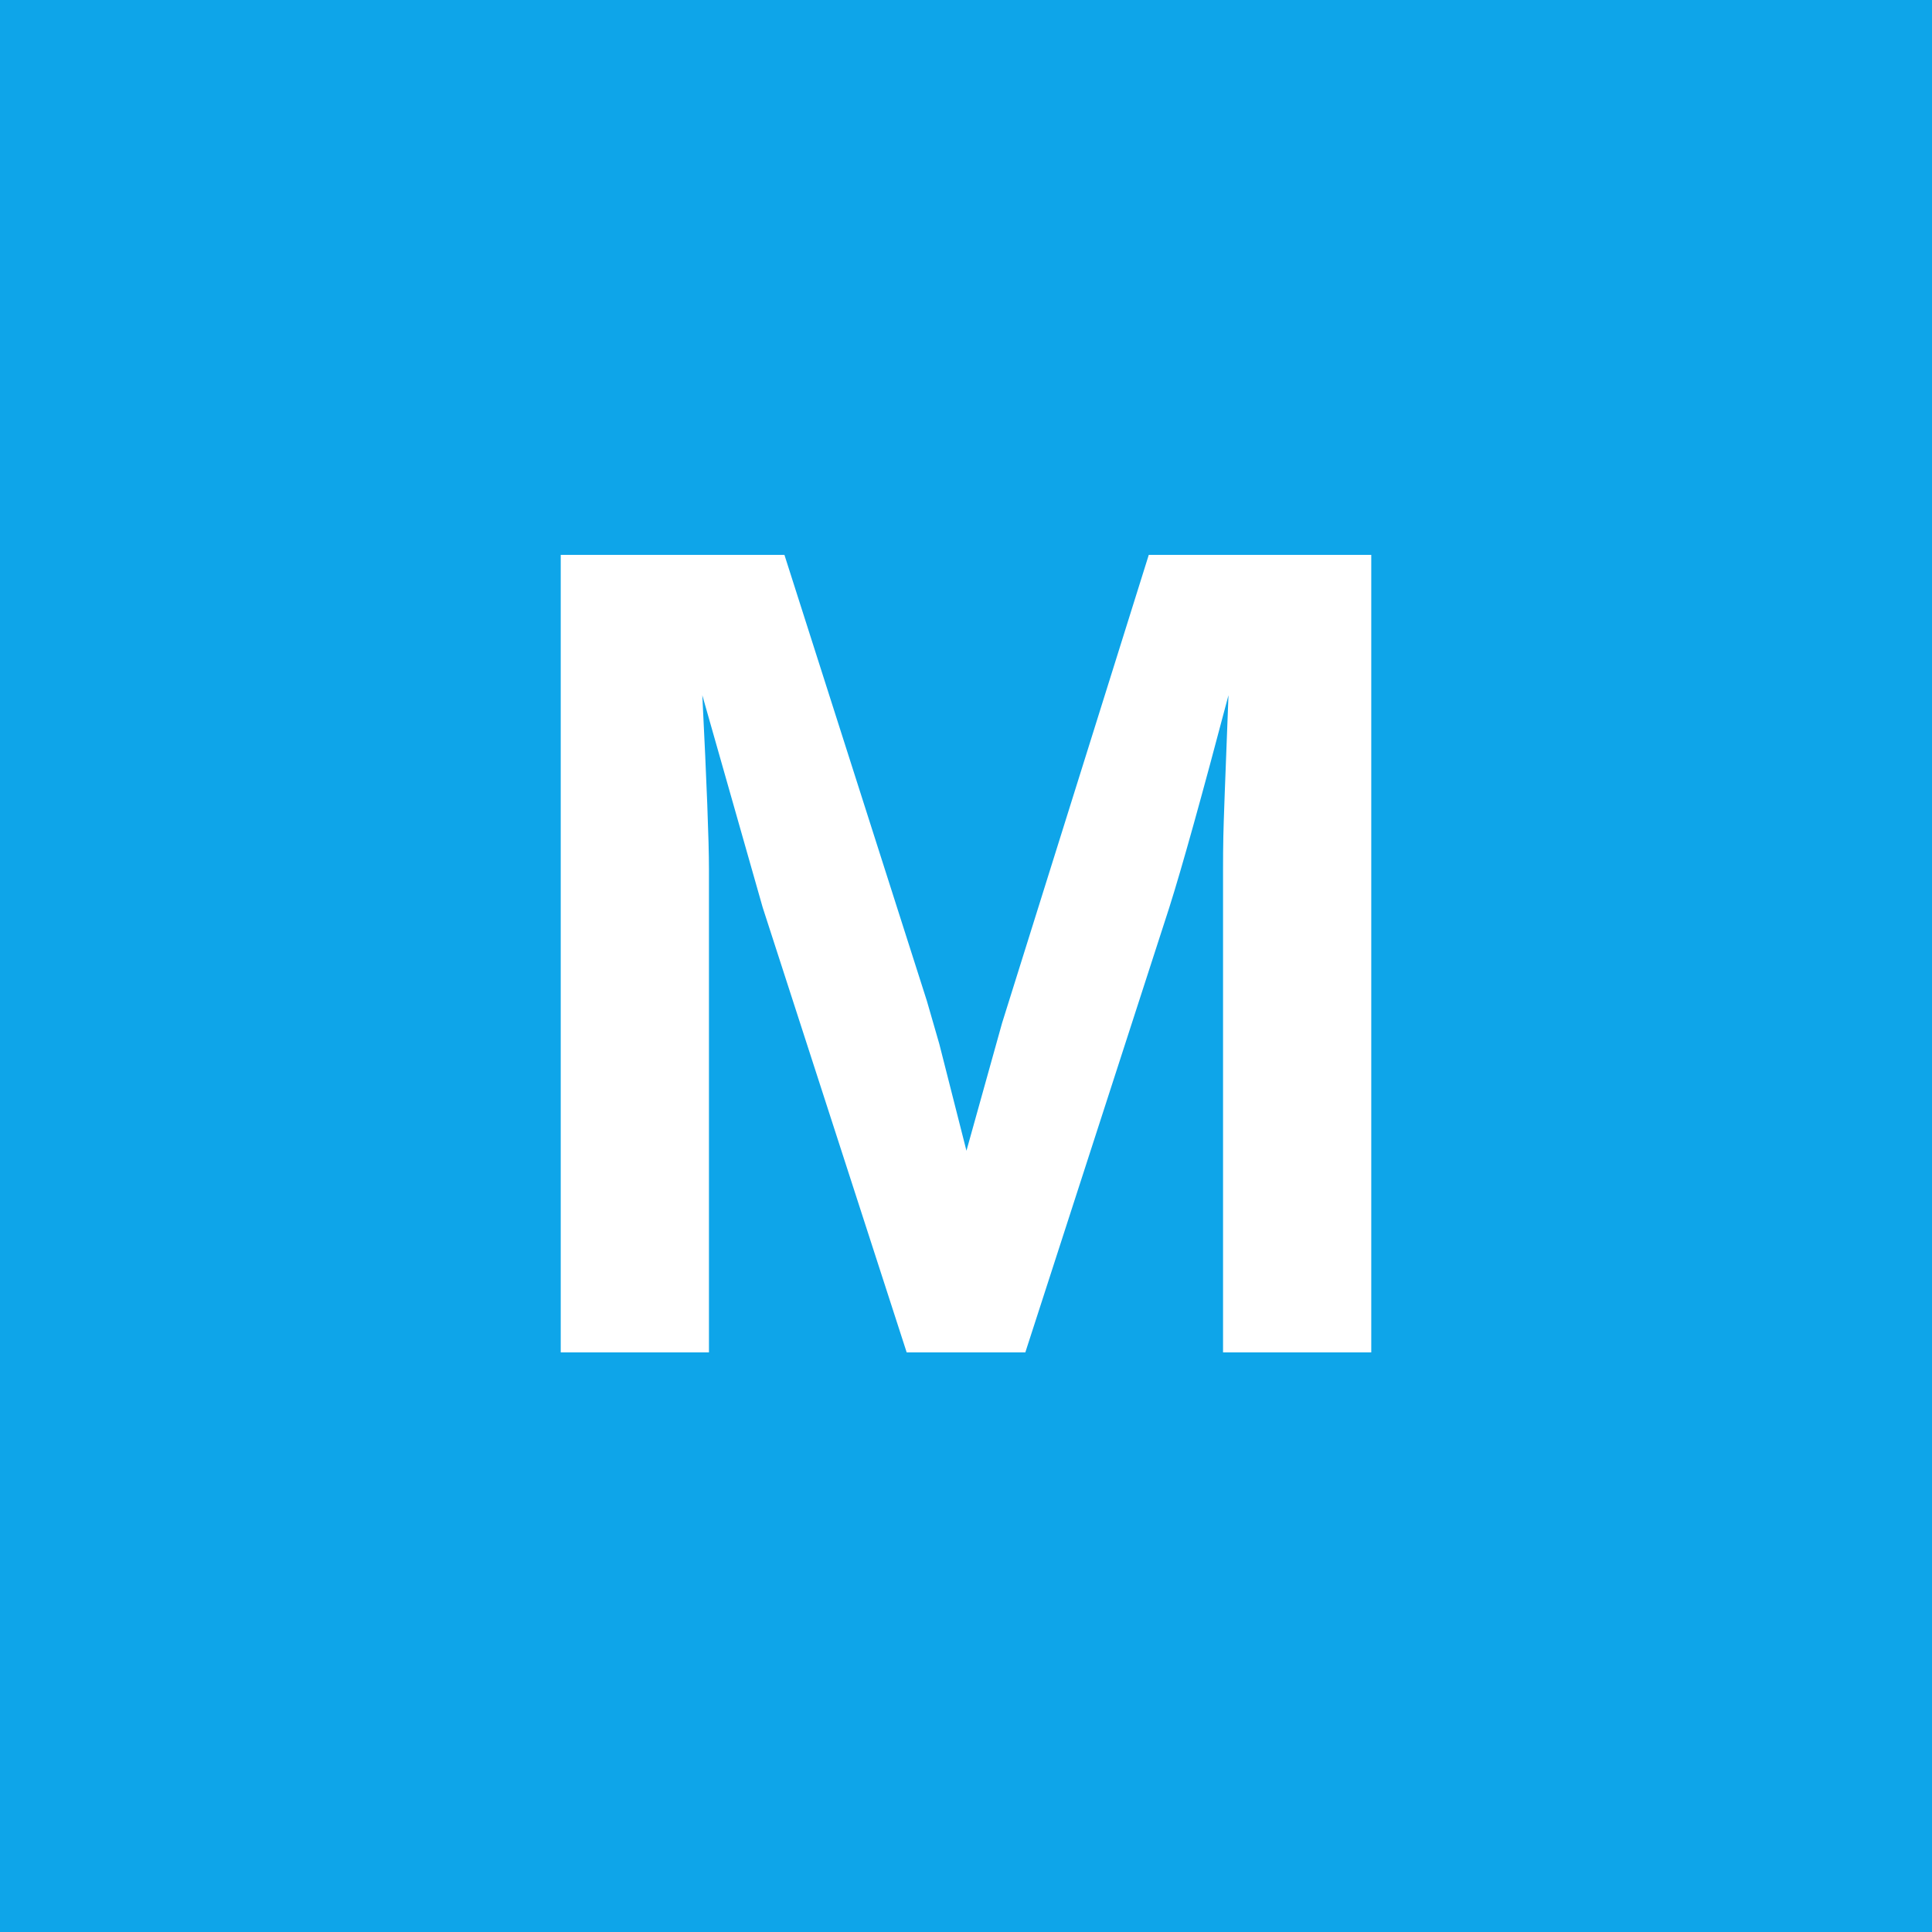
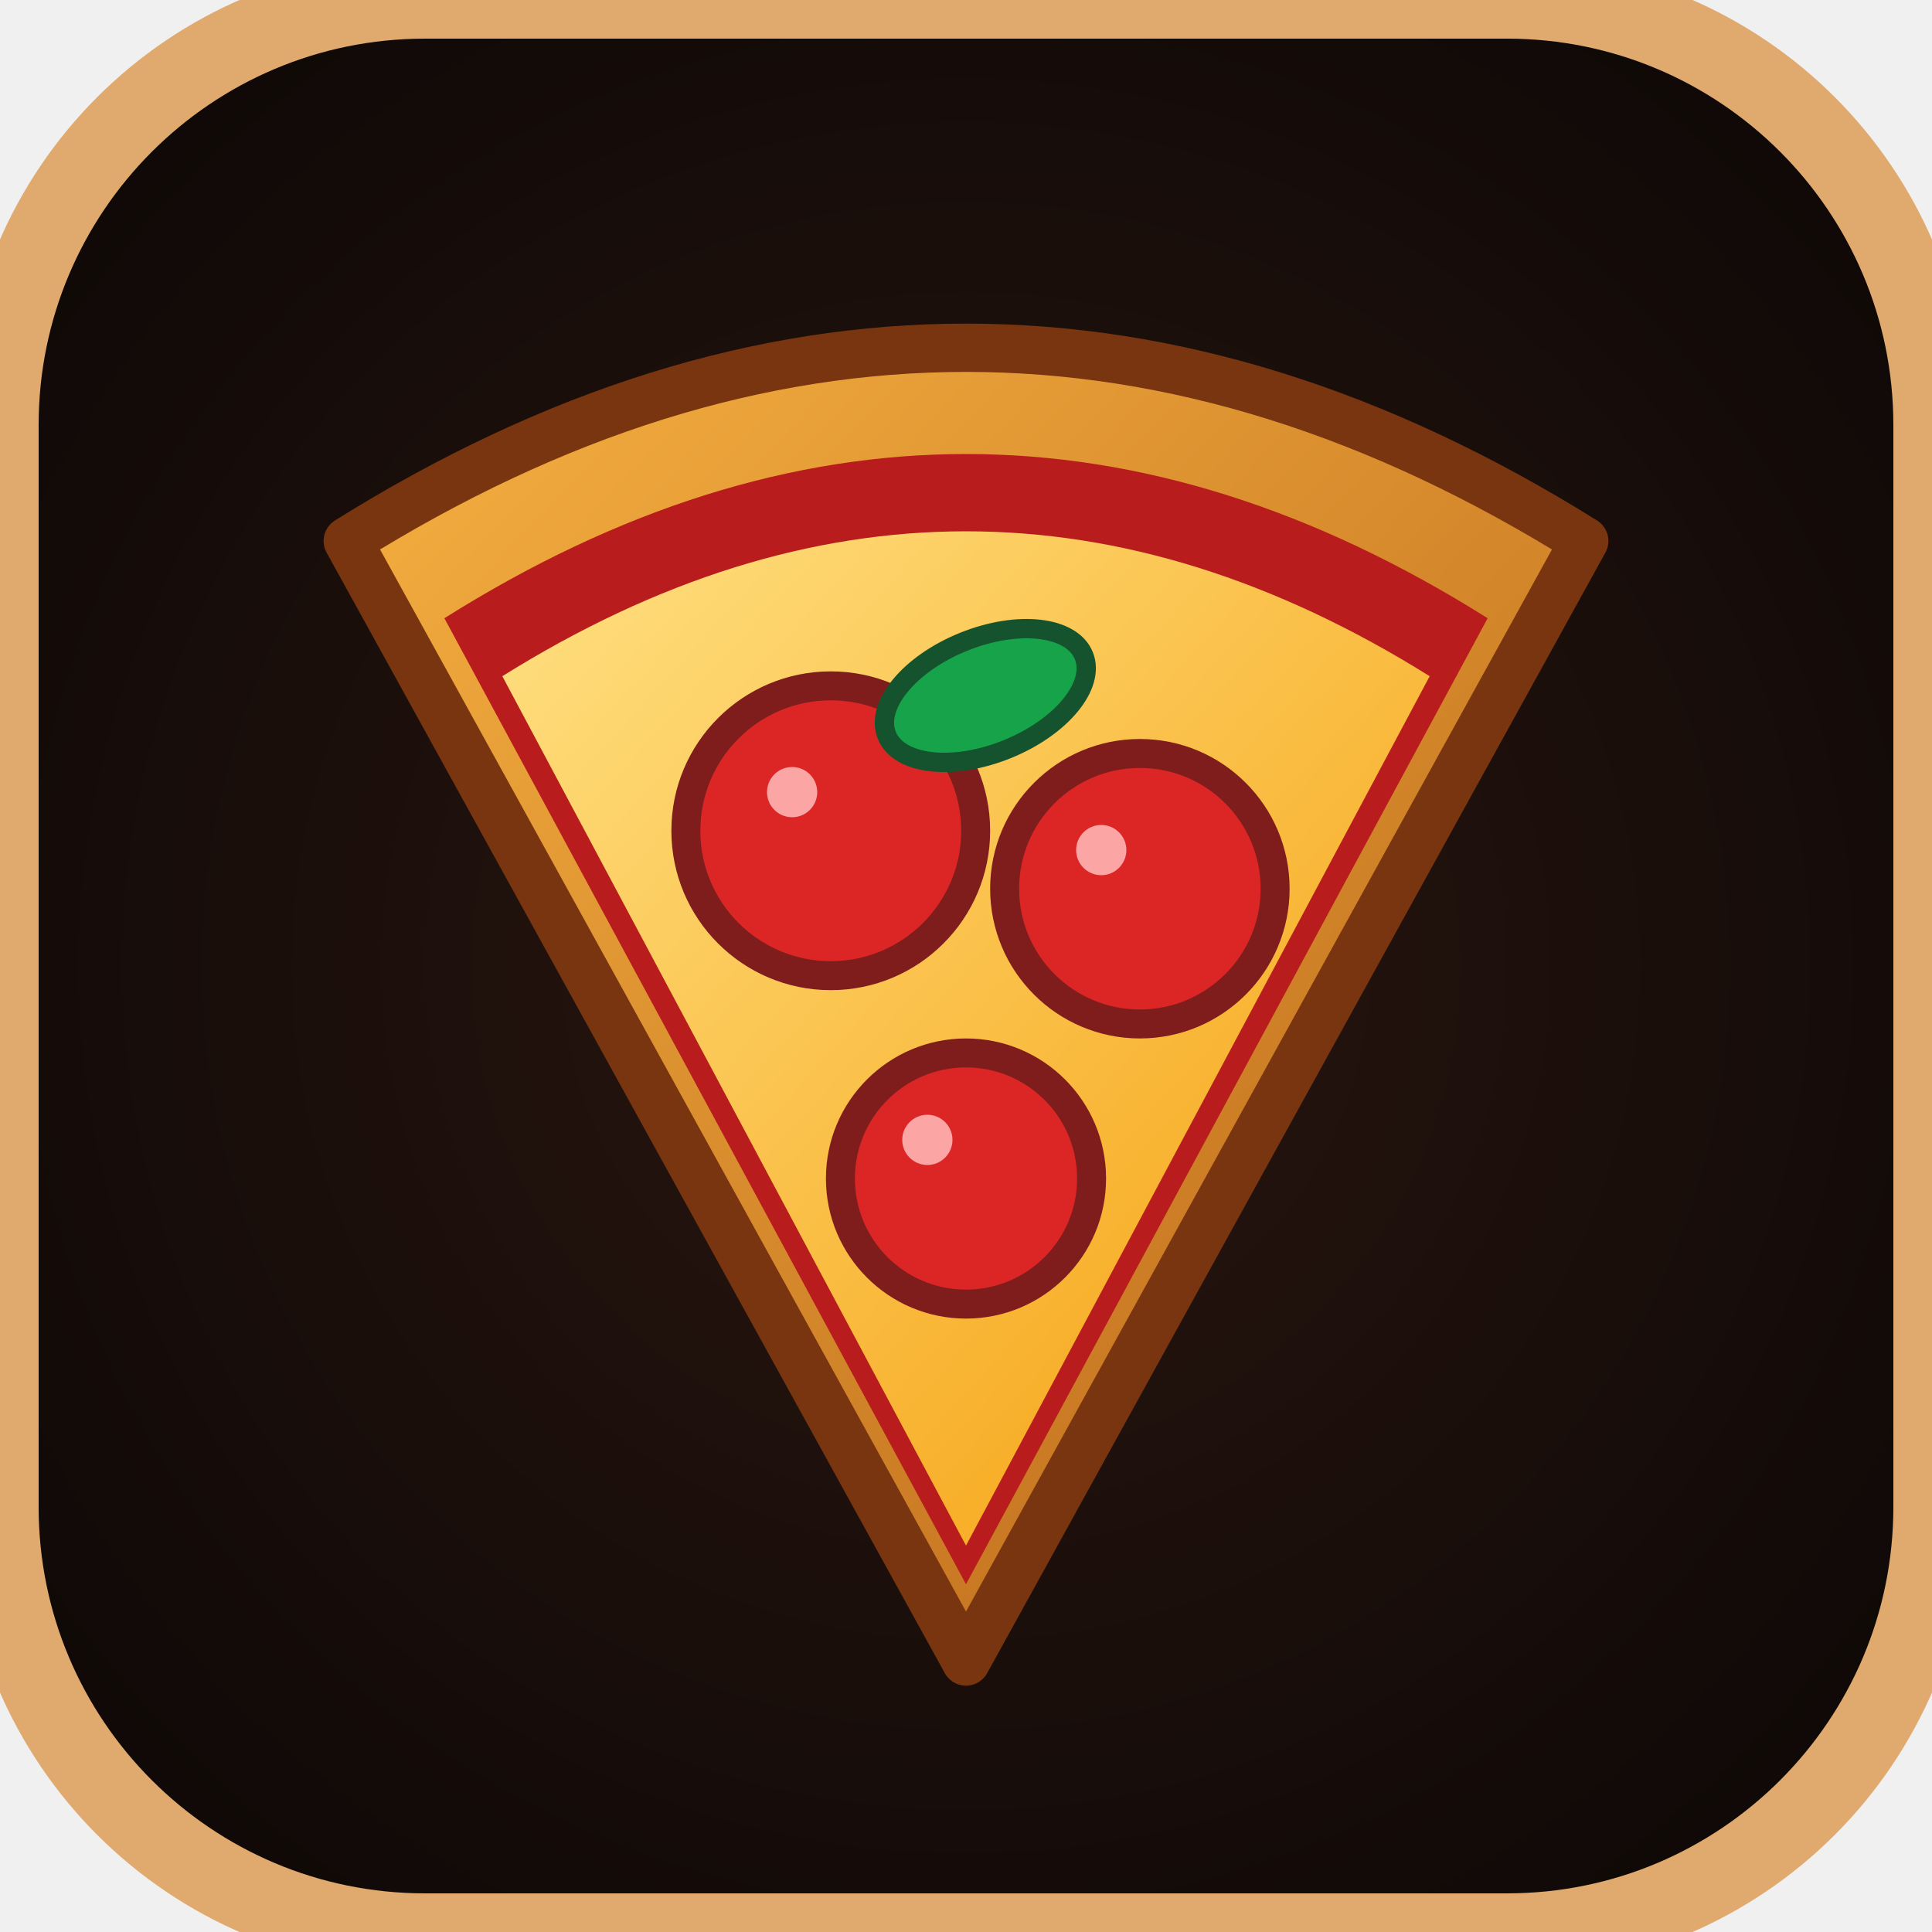
<svg xmlns="http://www.w3.org/2000/svg" viewBox="0 0 100 100">
-   <rect width="100" height="100" fill="#0ea5e9" />
-   <text x="50" y="70" font-size="60" text-anchor="middle" fill="white" font-family="Arial, sans-serif" font-weight="bold">M</text>
+   <defs>
+     <radialGradient id="bg" cx="50%" cy="50%" r="60%">
+       <stop offset="0%" stop-color="#2a1610" />
+       <stop offset="100%" stop-color="#0f0907" />
+     </radialGradient>
+     <linearGradient id="crust" x1="0%" y1="0%" x2="100%" y2="100%">
+       <stop offset="0%" stop-color="#f5b041" />
+       <stop offset="100%" stop-color="#b96518" />
+     </linearGradient>
+     <linearGradient id="cheese" x1="0%" y1="0%" x2="100%" y2="100%">
+       <stop offset="0%" stop-color="#ffe082" />
+       <stop offset="100%" stop-color="#f59e0b" />
+     </linearGradient>
+   </defs>
+   <rect width="100" height="100" rx="22" fill="url(#bg)" stroke="#e0a96d" stroke-width="4" />
+   <path d="M 18 28 Q 50 8 82 28 L 50 86 Z" fill="url(#crust)" stroke="#78350f" stroke-width="2.5" stroke-linejoin="round" />
+   <path d="M 23 32 Q 50 15 77 32 L 50 82 Z" fill="#b91c1c" />
+   <path d="M 26 35 Q 50 20 74 35 L 50 80 Z" fill="url(#cheese)" />
+   <circle cx="43" cy="43" r="7.5" fill="#dc2626" stroke="#7f1d1d" stroke-width="1.5" />
+   <circle cx="59" cy="46" r="7" fill="#dc2626" stroke="#7f1d1d" stroke-width="1.5" />
+   <circle cx="50" cy="61" r="6.5" fill="#dc2626" stroke="#7f1d1d" stroke-width="1.5" />
+   <circle cx="41" cy="41" r="1.3" fill="#fca5a5" />
+   <circle cx="57" cy="44" r="1.3" fill="#fca5a5" />
+   <circle cx="48" cy="59" r="1.3" fill="#fca5a5" />
+   <ellipse cx="51" cy="36" rx="5.5" ry="3" transform="rotate(-22 51 36)" fill="#16a34a" stroke="#14532d" stroke-width="1" />
</svg>
